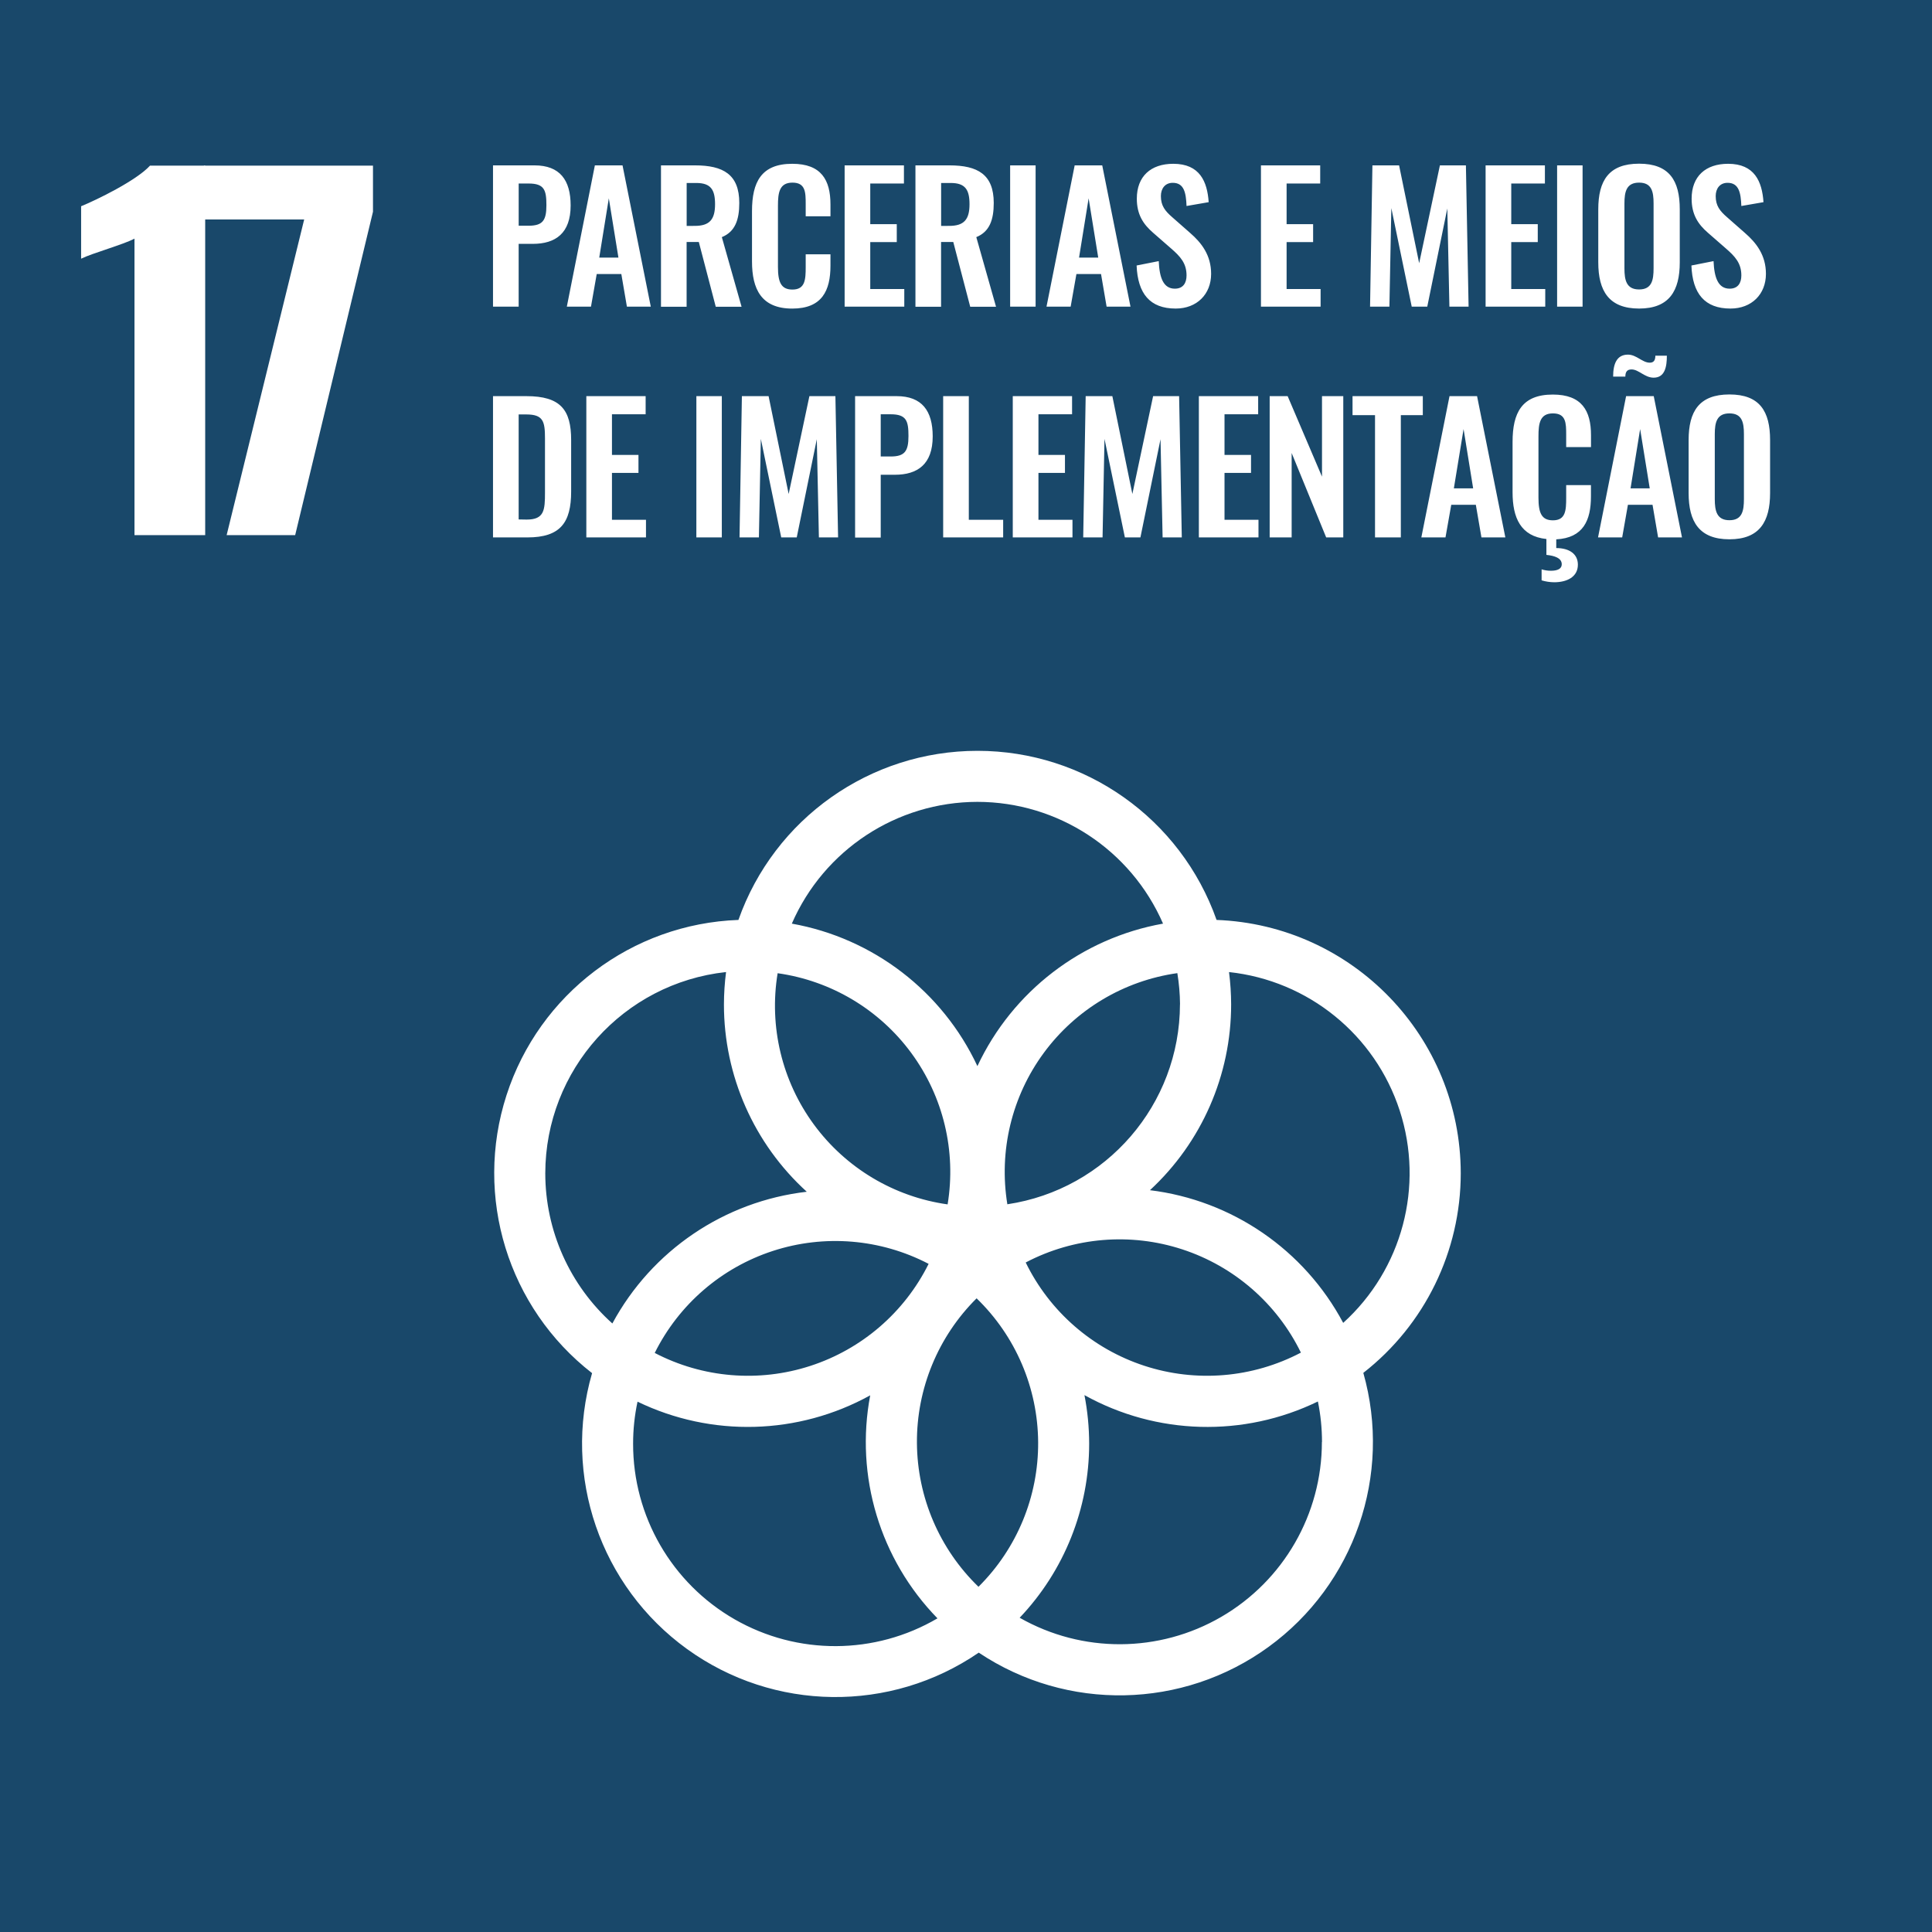
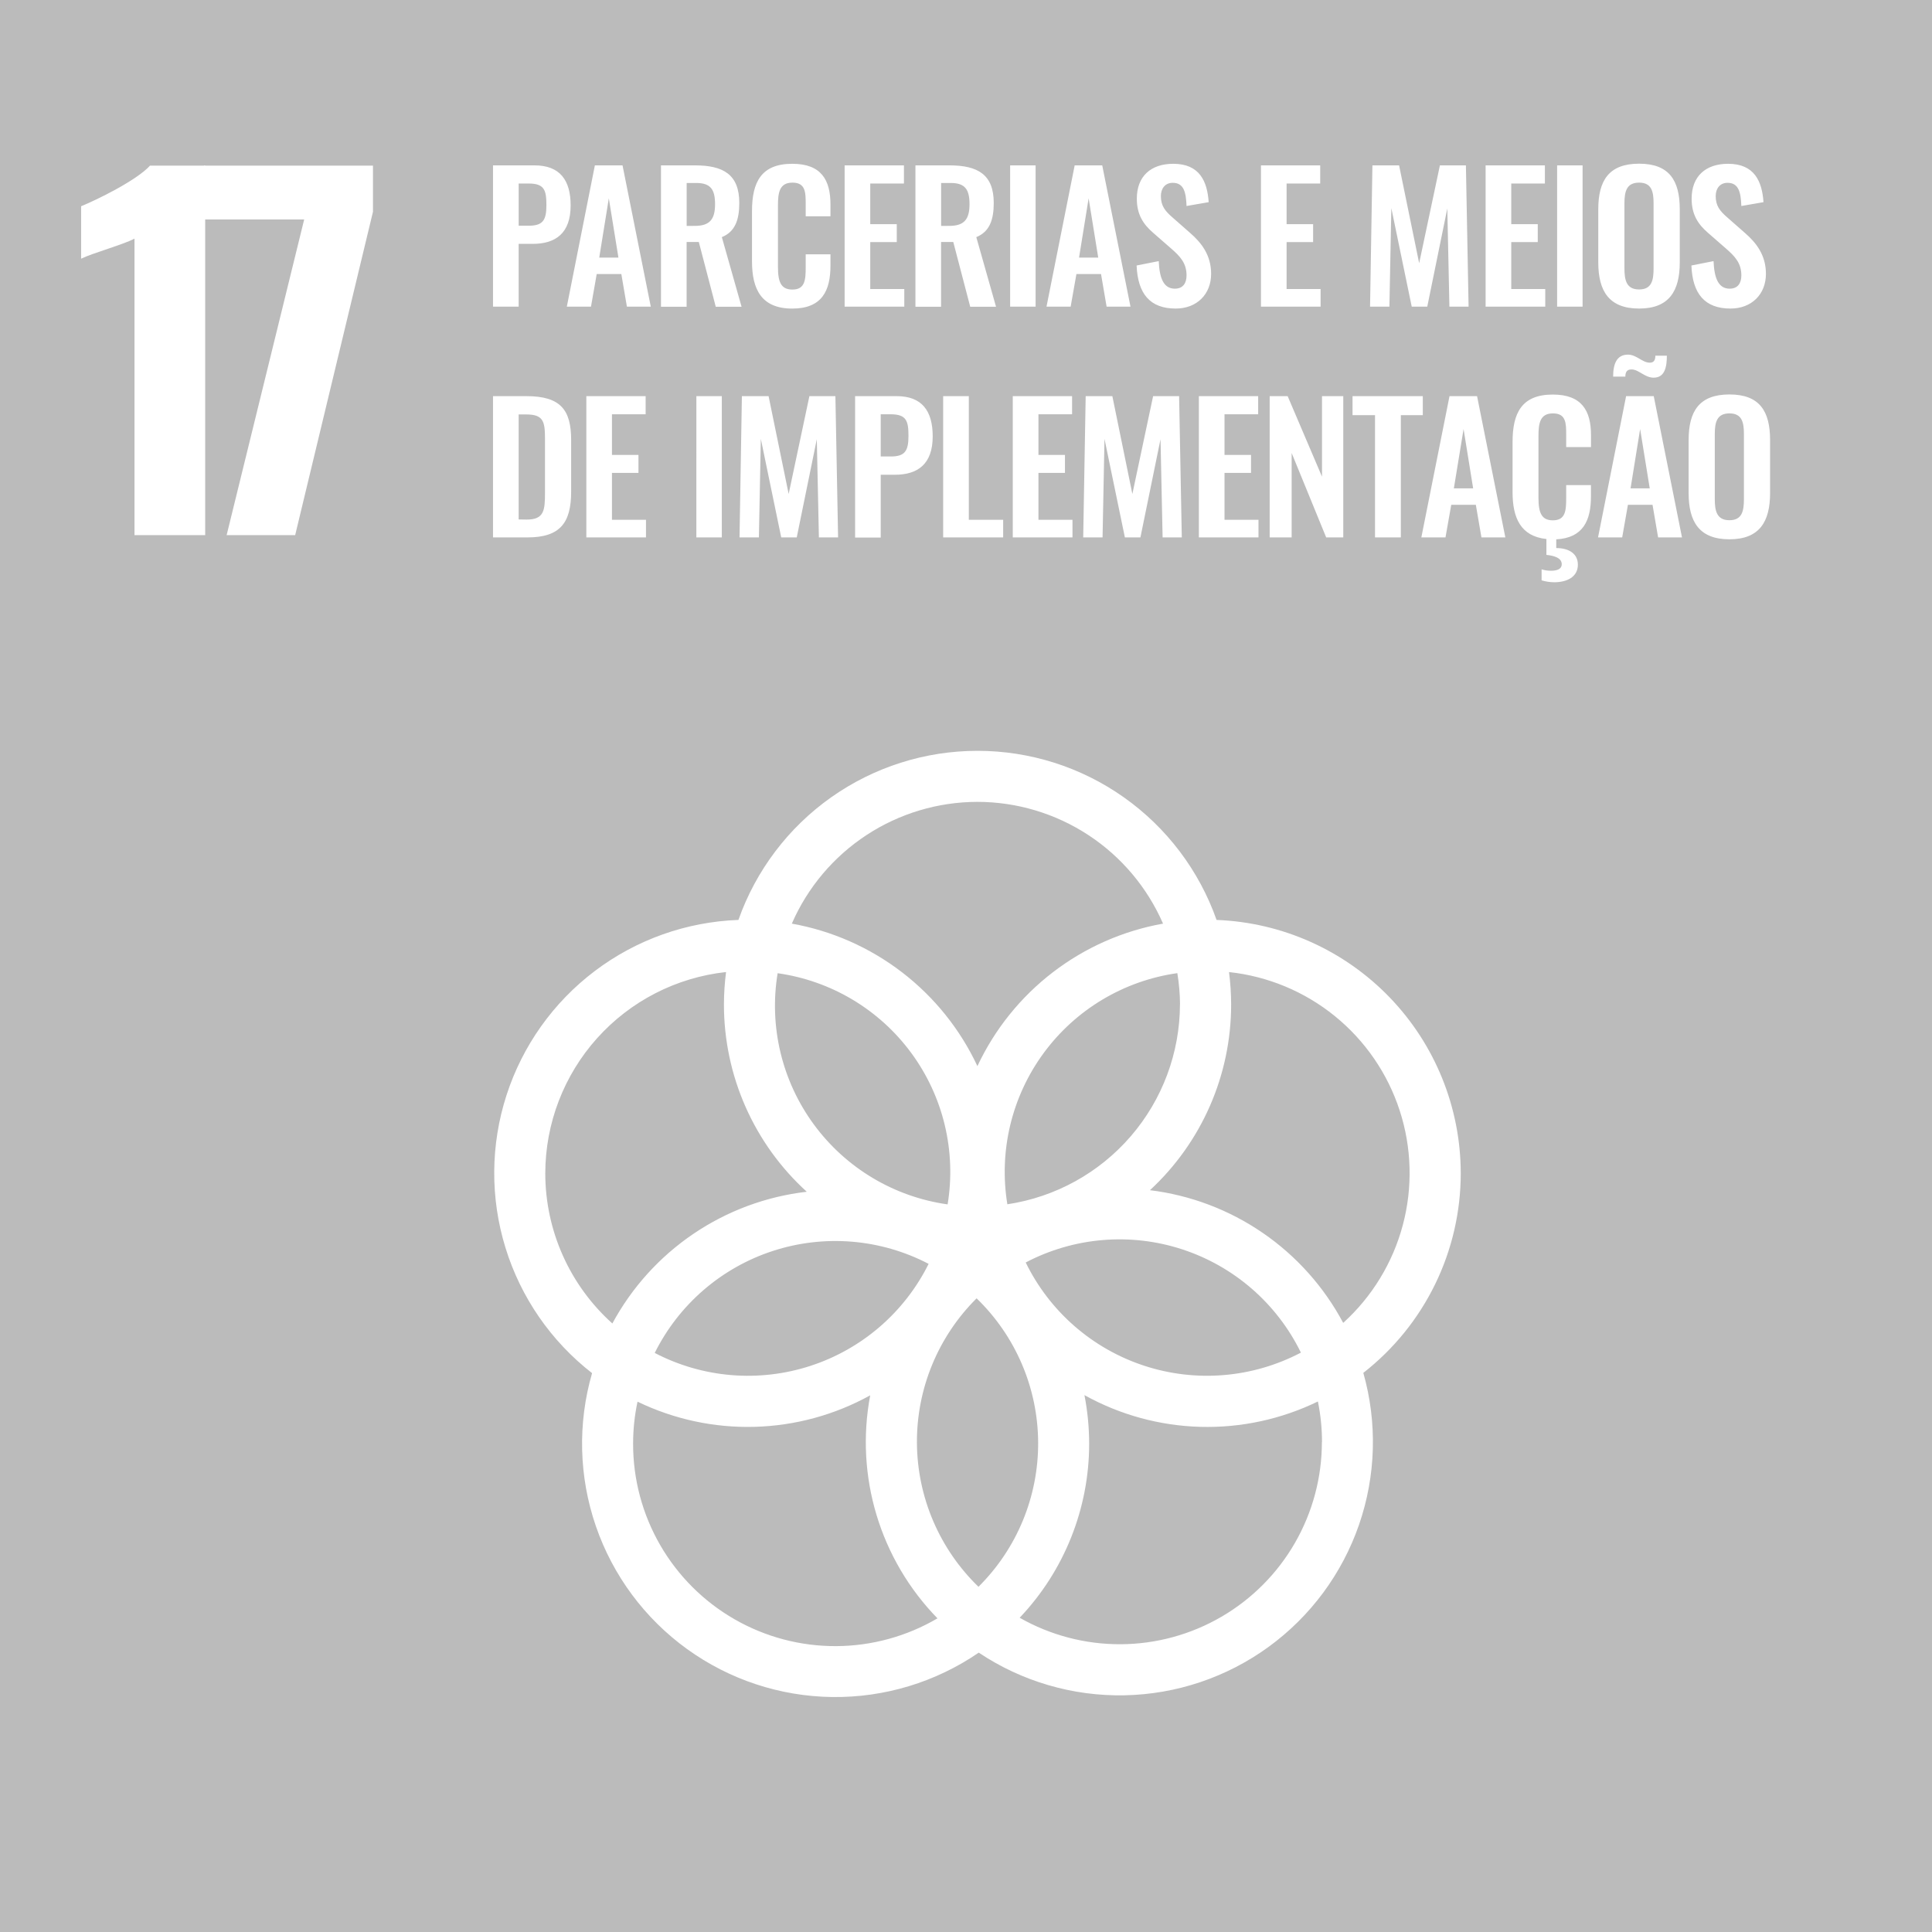
- <svg xmlns="http://www.w3.org/2000/svg" viewBox="0 0 720 720">
+ <svg xmlns="http://www.w3.org/2000/svg" width="720" height="720" viewBox="0 0 720 720" fill="none">
+   <g clip-path="url(#clip0_342_33)">
+     <path d="M-1.08 -1.08H721.08V721.08H-1.08V-1.08Z" fill="#BBBBBB" />
+     <path d="M50.12 88.93C46 91.14 34.31 94.37 30.23 96.41V76.86C35.67 74.65 50.8 67.34 55.9 61.73H76.47V199.43H50.12V88.93Z" fill="white" />
+     <path d="M113.36 81.79H76V61.73H139V78.9L110 199.43H84.46L113.36 81.79ZM183.73 61.63H199.2C208.63 61.63 212.66 67.09 212.66 76.58C212.66 86.91 207.07 90.88 198.55 90.88H193.29V114.28H183.73V61.63ZM197 84.12C202.27 84.12 203.63 82.12 203.63 76.51C203.63 70.9 202.92 68.39 197 68.39H193.3V84.12H197ZM221.69 61.63H232L242.53 114.28H233.63L231.55 102.12H222.38L220.24 114.28H211.24L221.69 61.63ZM230.47 96L226.89 73.9L223.32 96H230.47ZM246.33 61.63H259C269.53 61.63 275.51 65.01 275.51 75.63C275.51 81.94 273.95 86.36 269.01 88.37L276.36 114.31H266.74L260.43 90.19H255.88V114.31H246.33V61.63ZM258.94 84.18C264.46 84.18 266.48 81.78 266.48 76.12C266.48 70.79 264.98 68.19 259.48 68.19H255.9V84.19L258.94 84.18ZM280.25 97.44V78.66C280.25 67.87 283.7 61.04 295.25 61.04C306.04 61.04 309.49 67.04 309.49 76.19V80.61H300.26V76.06C300.26 71.64 300.19 68.06 295.32 68.06C290.45 68.06 289.92 71.83 289.92 76.64V99.46C289.92 105.18 291.09 107.91 295.32 107.91C300.06 107.91 300.26 104.2 300.26 99.52V94.78H309.49V99C309.49 108.3 306.36 115 295.25 115C283.7 115 280.25 107.71 280.25 97.44ZM314.77 61.63H336.87V68.39H324.32V83.53H334.2V90.23H324.32V107.71H337V114.28H314.77V61.63ZM341.16 61.63H353.83C364.36 61.63 370.34 65.01 370.34 75.63C370.34 81.94 368.78 86.36 363.84 88.37L371.19 114.31H361.57L355.26 90.19H350.71V114.31H341.16V61.63ZM353.77 84.18C359.29 84.18 361.31 81.78 361.31 76.12C361.31 70.79 359.81 68.19 354.31 68.19H350.73V84.19L353.77 84.18ZM376.45 61.63H385.94V114.28H376.45V61.63ZM400.5 61.63H410.77L421.3 114.28H412.4L410.32 102.12H401.15L399 114.28H390L400.5 61.63ZM409.28 96L405.7 73.9L402.13 96H409.28ZM423.58 98.94L431.83 97.31C432.09 103.55 433.59 107.58 437.83 107.58C440.89 107.58 442.19 105.5 442.19 102.64C442.19 98.09 439.85 95.56 436.4 92.57L429.77 86.78C426 83.53 423.66 79.89 423.66 74.04C423.66 65.72 428.86 61.04 437.25 61.04C447.13 61.04 449.92 67.67 450.44 75.34L442.19 76.77C441.99 71.83 441.28 68.13 437.05 68.13C434.19 68.13 432.63 70.27 432.63 73.07C432.63 76.64 434.13 78.59 436.92 81L443.49 86.78C447.78 90.49 451.35 95.1 451.35 102.06C451.35 109.66 446.02 114.99 438.16 114.99C428.52 115 424 109.4 423.58 98.94ZM469.92 61.63H492V68.39H479.48V83.53H489.36V90.23H479.48V107.71H492.15V114.28H469.92V61.63ZM511.46 61.63H521.4L528.88 98.09L536.61 61.63H546.3L547.3 114.28H540.15L539.37 77.68L531.9 114.28H526.11L518.51 77.55L517.79 114.28H510.58L511.46 61.63ZM553.64 61.63H575.74V68.39H563.2V83.53H573.08V90.23H563.2V107.71H575.87V114.28H553.64V61.63ZM580.29 61.63H589.78V114.28H580.29V61.63ZM595.63 97.77V78C595.63 67.34 599.53 61 610.84 61C622.15 61 626 67.35 626 78V97.77C626 108.36 622.1 114.99 610.85 114.99C599.6 114.99 595.63 108.43 595.63 97.77ZM616.24 100V75.8C616.24 71.38 615.52 68.06 610.84 68.06C606.16 68.06 605.38 71.38 605.38 75.8V100C605.38 104.36 606.09 107.87 610.84 107.87C615.59 107.87 616.24 104.4 616.24 100ZM630.34 98.94L638.59 97.31C638.85 103.55 640.35 107.58 644.59 107.58C647.65 107.58 648.95 105.5 648.95 102.64C648.95 98.09 646.61 95.56 643.16 92.57L636.53 86.78C632.76 83.53 630.42 79.89 630.42 74.04C630.42 65.72 635.62 61.04 644.01 61.04C653.89 61.04 656.68 67.67 657.2 75.34L648.95 76.77C648.75 71.83 648.04 68.13 643.81 68.13C640.95 68.13 639.39 70.27 639.39 73.07C639.39 76.64 640.89 78.59 643.68 81L650.25 86.78C654.54 90.49 658.11 95.1 658.11 102.06C658.11 109.66 652.78 114.99 644.92 114.99C635.28 115 630.73 109.4 630.34 98.94ZM183.73 147.63H196.15C208.95 147.63 212.85 152.76 212.85 164.01V183.18C212.85 194.75 208.85 200.28 196.54 200.28H183.73V147.63ZM196.28 193.63C202.84 193.63 203.1 190.12 203.1 183.56V163.36C203.1 157.05 202.45 154.45 196.15 154.45H193.29V193.58L196.28 193.63ZM218.51 147.63H240.61V154.39H228.06V169.53H237.94V176.23H228.06V193.71H240.74V200.28H218.51V147.63ZM259.52 147.63H269V200.28H259.51L259.52 147.63ZM276.48 147.63H286.43L293.91 184.09L301.64 147.63H311.33L312.33 200.28H305.18L304.4 163.68L296.92 200.28H291.14L283.54 163.55L282.82 200.28H275.6L276.48 147.63ZM318.67 147.63H334.14C343.57 147.63 347.59 153.09 347.59 162.63C347.59 172.96 342.01 176.93 333.49 176.93H328.22V200.33H318.67V147.63ZM331.93 170.12C337.19 170.12 338.56 168.12 338.56 162.51C338.56 156.9 337.84 154.39 331.93 154.39H328.22V170.12H331.93ZM351.49 147.63H361.05V193.71H373.85V200.28H351.49V147.63ZM377.43 147.63H399.53V154.39H387V169.53H396.88V176.23H387V193.71H399.68V200.28H377.43V147.63ZM404.6 147.63H414.54L422 184.09L429.73 147.63H439.42L440.42 200.28H433.27L432.49 163.68L425 200.28H419.21L411.61 163.55L410.89 200.28H403.68L404.6 147.63ZM446.78 147.63H468.88V154.39H456.34V169.53H466.22V176.23H456.34V193.71H469V200.28H446.78V147.63ZM473.17 147.63H479.87L492.67 177.63V147.63H500.6V200.28H494.23L481.36 168.82V200.28H473.17V147.63ZM512.43 154.71H504.05V147.63H530.24V154.71H522.05V200.28H512.43V154.71ZM540.19 147.63H550.46L561 200.28H552.09L550 188.12H540.84L538.69 200.28H529.69L540.19 147.63ZM549 182L545.43 159.9L541.81 182H549ZM583.67 166.61V162.06C583.67 157.64 583.61 154.06 578.73 154.06C573.85 154.06 573.34 157.83 573.34 162.64V185.46C573.34 191.18 574.51 193.91 578.73 193.91C583.48 193.91 583.67 190.2 583.67 185.52V180.78H592.9V185C592.9 193.91 590.04 200.47 579.97 201V204.25C584.78 204.25 588.03 206.4 588.03 210.43C588.03 215.04 583.93 216.99 579.19 216.99C577.604 216.974 576.029 216.735 574.51 216.28V212.18C575.646 212.534 576.83 212.709 578.02 212.7C580.29 212.7 582.02 212.05 582.02 210.3C582.02 207.96 579.36 207.11 576.3 206.79V200.87C566.68 199.87 563.69 192.94 563.69 183.45V164.66C563.69 153.87 567.14 147.04 578.69 147.04C589.48 147.04 592.92 153.04 592.92 162.19V166.61H583.67ZM606 147.63H616.3L626.83 200.28H617.93L615.85 188.12H606.68L604.54 200.28H595.54L606 147.63ZM608 137.68C606.31 137.68 605.72 138.68 605.72 140.35H601.17C601.17 135.67 602.47 132.16 606.7 132.16C609.88 132.16 612.03 135.16 614.82 135.16C616.32 135.16 616.9 134.25 616.9 132.56H621.19C621.19 136.65 620.48 140.75 616.25 140.75C612.92 140.74 610.71 137.68 608.05 137.68H608ZM614.81 182L611.23 159.9L607.66 182H614.81ZM629.3 183.77V164C629.3 153.34 633.2 147 644.51 147C655.82 147 659.66 153.31 659.66 164V183.76C659.66 194.35 655.76 200.98 644.51 200.98C633.26 200.98 629.3 194.43 629.3 183.77ZM649.91 186V161.8C649.91 157.38 649.19 154.06 644.51 154.06C639.83 154.06 639.05 157.38 639.05 161.8V186C639.05 190.36 639.77 193.87 644.51 193.87C649.25 193.87 649.91 190.4 649.91 186ZM544.38 437.25C544.351 412.803 534.859 389.317 517.895 371.714C500.93 354.112 477.809 343.76 453.38 342.83C446.87 324.401 434.806 308.445 418.85 297.158C402.893 285.872 383.83 279.811 364.285 279.811C344.74 279.811 325.677 285.872 309.72 297.158C293.764 308.445 281.7 324.401 275.19 342.83C255.817 343.531 237.129 350.178 221.665 361.869C206.201 373.559 194.709 389.726 188.752 408.174C182.795 426.622 182.661 446.456 188.368 464.983C194.074 483.51 205.345 499.831 220.65 511.73C215.234 530.424 215.726 550.334 222.059 568.738C228.393 587.141 240.258 603.138 256.031 614.539C271.805 625.941 290.716 632.19 310.177 632.432C329.638 632.674 348.698 626.896 364.75 615.89C380.813 626.624 399.782 632.174 419.097 631.789C438.413 631.405 457.146 625.105 472.769 613.74C488.392 602.375 500.153 586.491 506.465 568.232C512.778 549.973 513.338 530.217 508.07 511.63C519.376 502.806 528.522 491.521 534.814 478.633C541.105 465.744 544.377 451.592 544.38 437.25ZM439.74 374.25C439.711 392.318 433.205 409.776 421.401 423.455C409.597 437.134 393.279 446.127 375.41 448.8C373.802 438.971 374.173 428.92 376.502 419.236C378.83 409.552 383.069 400.431 388.97 392.408C394.871 384.384 402.314 377.62 410.864 372.512C419.414 367.403 428.898 364.054 438.76 362.66C439.393 366.492 439.727 370.367 439.76 374.25M364.65 591.35C357.453 584.39 351.718 576.064 347.779 566.86C343.841 557.656 341.779 547.758 341.713 537.747C341.648 527.736 343.581 517.812 347.4 508.557C351.218 499.303 356.845 490.903 363.95 483.85C371.147 490.81 376.882 499.136 380.821 508.34C384.759 517.544 386.821 527.442 386.887 537.453C386.952 547.464 385.019 557.388 381.2 566.643C377.382 575.897 371.755 584.297 364.65 591.35ZM289.8 362.69C299.666 364.076 309.156 367.421 317.71 372.527C326.265 377.634 333.713 384.399 339.615 392.426C345.517 400.452 349.755 409.578 352.079 419.266C354.404 428.954 354.768 439.009 353.15 448.84C343.284 447.454 333.794 444.109 325.24 439.003C316.685 433.896 309.237 427.131 303.335 419.104C297.433 411.078 293.195 401.952 290.871 392.264C288.546 382.576 288.182 372.521 289.8 362.69ZM346.07 471C341.621 479.949 335.433 487.921 327.866 494.451C320.3 500.98 311.508 505.935 302.004 509.026C292.5 512.117 282.476 513.283 272.516 512.454C262.557 511.625 252.862 508.819 244 504.2C248.449 495.251 254.637 487.279 262.204 480.749C269.77 474.22 278.562 469.265 288.066 466.174C297.57 463.083 307.594 461.917 317.554 462.746C327.513 463.574 337.208 466.381 346.07 471ZM382.25 470.49C391.16 465.813 400.917 462.971 410.945 462.133C420.973 461.294 431.067 462.476 440.63 465.608C450.192 468.74 459.03 473.758 466.619 480.367C474.207 486.975 480.393 495.038 484.81 504.08C475.901 508.761 466.143 511.606 456.114 512.447C446.086 513.288 435.99 512.107 426.426 508.975C416.862 505.842 408.024 500.822 400.436 494.211C392.848 487.601 386.664 479.534 382.25 470.49ZM364.25 298.83C378.945 298.845 393.317 303.146 405.605 311.207C417.893 319.267 427.563 330.737 433.43 344.21C418.491 346.879 404.411 353.095 392.373 362.335C380.335 371.575 370.69 383.569 364.25 397.31C357.818 383.567 348.178 371.571 336.143 362.33C324.107 353.089 310.028 346.875 295.09 344.21C300.956 330.74 310.623 319.272 322.906 311.212C335.19 303.152 349.558 298.849 364.25 298.83ZM203.21 437.25C203.238 418.648 210.127 400.71 222.558 386.872C234.989 373.033 252.088 364.266 270.58 362.25C270.064 366.253 269.8 370.284 269.79 374.32C269.785 387.465 272.529 400.466 277.845 412.488C283.161 424.511 290.933 435.288 300.66 444.13C285.526 445.882 271.038 451.259 258.425 459.805C245.812 468.351 235.447 479.814 228.21 493.22C220.35 486.172 214.062 477.549 209.755 467.911C205.448 458.273 203.218 447.837 203.21 437.28M235.94 538C235.938 532.743 236.491 527.501 237.59 522.36C251.177 528.933 266.144 532.15 281.232 531.739C296.321 531.329 311.09 527.303 324.3 520C321.491 534.848 322.302 550.155 326.667 564.622C331.031 579.09 338.819 592.292 349.37 603.11C337.917 609.828 324.892 613.4 311.615 613.462C298.337 613.525 285.279 610.076 273.764 603.466C262.248 596.856 252.685 587.32 246.042 575.823C239.4 564.326 235.915 551.278 235.94 538ZM492.63 537.38C492.635 550.571 489.177 563.531 482.603 574.966C476.028 586.402 466.566 595.91 455.164 602.542C443.762 609.174 430.819 612.697 417.629 612.758C404.438 612.819 391.463 609.416 380 602.89C396.633 585.38 405.905 562.151 405.9 538C405.89 531.931 405.301 525.877 404.14 519.92C417.384 527.277 432.206 531.333 447.35 531.746C462.495 532.158 477.515 528.915 491.14 522.29C492.158 527.255 492.671 532.311 492.67 537.38M428.52 443.58C438.075 434.753 445.699 424.043 450.912 412.125C456.125 400.207 458.814 387.338 458.81 374.33C458.8 370.294 458.536 366.263 458.02 362.26C472.468 363.81 486.16 369.506 497.445 378.66C508.73 387.814 517.126 400.036 521.623 413.854C526.12 427.672 526.526 442.495 522.79 456.538C519.055 470.58 511.338 483.243 500.57 493C493.413 479.569 483.124 468.062 470.575 459.452C458.026 450.842 443.586 445.384 428.48 443.54" fill="white" />
+   </g>
  <defs>
-     <style>.cls-2{fill:#fff}</style>
+     <clipPath id="clip0_342_33">
+       <rect width="720" height="720" fill="white" />
+     </clipPath>
  </defs>
-   <path fill="#19486a" d="M-1.08-1.08h722.16v722.16H-1.08z" id="goal_background" data-name="goal background" />
-   <g id="ENG_text_graphics" data-name="ENG text &amp; graphics">
-     <path class="cls-2" d="M50.12 88.93c-4.12 2.21-15.81 5.44-19.89 7.48V76.86c5.44-2.21 20.57-9.52 25.67-15.13h20.57v137.7H50.12z" />
-     <path class="cls-2" d="M113.36 81.79H76V61.73h63V78.9l-29 120.53H84.46zM183.73 61.63h15.47c9.43 0 13.46 5.46 13.46 14.95 0 10.33-5.59 14.3-14.11 14.3h-5.26v23.4h-9.56zM197 84.12c5.27 0 6.63-2 6.63-7.61s-.71-8.12-6.63-8.12h-3.7v15.73zM221.69 61.63H232l10.53 52.65h-8.9l-2.08-12.16h-9.17l-2.14 12.16h-9zM230.47 96l-3.58-22.1-3.57 22.1zM246.33 61.63H259c10.53 0 16.51 3.38 16.51 14 0 6.31-1.56 10.73-6.5 12.74l7.35 25.94h-9.62l-6.31-24.12h-4.55v24.12h-9.55zm12.61 22.55c5.52 0 7.54-2.4 7.54-8.06 0-5.33-1.5-7.93-7-7.93h-3.58v16zM280.25 97.44V78.66c0-10.79 3.45-17.62 15-17.62 10.79 0 14.24 6 14.24 15.15v4.42h-9.23v-4.55c0-4.42-.07-8-4.94-8s-5.4 3.77-5.4 8.58v22.82c0 5.72 1.17 8.45 5.4 8.45 4.74 0 4.94-3.71 4.94-8.39v-4.74h9.23V99c0 9.3-3.13 16-14.24 16-11.55 0-15-7.29-15-17.56zM314.77 61.63h22.1v6.76h-12.55v15.14h9.88v6.7h-9.88v17.48H337v6.57h-22.23zM341.16 61.63h12.67c10.53 0 16.51 3.38 16.51 14 0 6.31-1.56 10.73-6.5 12.74l7.35 25.94h-9.62l-6.31-24.12h-4.55v24.12h-9.55zm12.61 22.55c5.52 0 7.54-2.4 7.54-8.06 0-5.33-1.5-7.93-7-7.93h-3.58v16zM376.45 61.63h9.49v52.65h-9.49zM400.5 61.63h10.27l10.53 52.65h-8.9l-2.08-12.16h-9.17L399 114.28h-9zM409.28 96l-3.58-22.1-3.57 22.1zM423.58 98.94l8.25-1.63c.26 6.24 1.76 10.27 6 10.27 3.06 0 4.36-2.08 4.36-4.94 0-4.55-2.34-7.08-5.79-10.07l-6.63-5.79c-3.77-3.25-6.11-6.89-6.11-12.74 0-8.32 5.2-13 13.59-13 9.88 0 12.67 6.63 13.19 14.3l-8.25 1.43c-.2-4.94-.91-8.64-5.14-8.64-2.86 0-4.42 2.14-4.42 4.94 0 3.57 1.5 5.52 4.29 7.93l6.57 5.78c4.29 3.71 7.86 8.32 7.86 15.28 0 7.6-5.33 12.93-13.19 12.93-9.64.01-14.16-5.59-14.58-16.05zM469.92 61.63H492v6.76h-12.52v15.14h9.88v6.7h-9.88v17.48h12.67v6.57h-22.23zM511.46 61.63h9.94l7.48 36.46 7.73-36.46h9.69l1 52.65h-7.15l-.78-36.6-7.47 36.6h-5.79l-7.6-36.73-.72 36.73h-7.21zM553.64 61.63h22.1v6.76H563.2v15.14h9.88v6.7h-9.88v17.48h12.67v6.57h-22.23zM580.29 61.63h9.49v52.65h-9.49zM595.63 97.77V78c0-10.66 3.9-17 15.21-17S626 67.35 626 78v19.77c0 10.59-3.9 17.22-15.15 17.22s-15.22-6.56-15.22-17.22zm20.61 2.23V75.8c0-4.42-.72-7.74-5.4-7.74s-5.46 3.32-5.46 7.74V100c0 4.36.71 7.87 5.46 7.87s5.4-3.47 5.4-7.87zM630.34 98.94l8.25-1.63c.26 6.24 1.76 10.27 6 10.27 3.06 0 4.36-2.08 4.36-4.94 0-4.55-2.34-7.08-5.79-10.07l-6.63-5.79c-3.77-3.25-6.11-6.89-6.11-12.74 0-8.32 5.2-13 13.59-13 9.88 0 12.67 6.63 13.19 14.3l-8.25 1.43c-.2-4.94-.91-8.64-5.14-8.64-2.86 0-4.42 2.14-4.42 4.94 0 3.57 1.5 5.52 4.29 7.93l6.57 5.78c4.29 3.71 7.86 8.32 7.86 15.28 0 7.6-5.33 12.93-13.19 12.93-9.64.01-14.19-5.59-14.58-16.05zM183.73 147.63h12.42c12.8 0 16.7 5.13 16.7 16.38v19.17c0 11.57-4 17.1-16.31 17.1h-12.81zm12.55 46c6.56 0 6.82-3.51 6.82-10.07v-20.2c0-6.31-.65-8.91-6.95-8.91h-2.86v39.13zM218.51 147.63h22.1v6.76h-12.55v15.14h9.88v6.7h-9.88v17.48h12.68v6.57h-22.23zM259.52 147.63H269v52.65h-9.49zM276.48 147.63h9.95l7.48 36.46 7.73-36.46h9.69l1 52.65h-7.15l-.78-36.6-7.48 36.6h-5.78l-7.6-36.73-.72 36.73h-7.22zM318.67 147.63h15.47c9.43 0 13.45 5.46 13.45 15 0 10.33-5.58 14.3-14.1 14.3h-5.27v23.4h-9.55zm13.26 22.49c5.26 0 6.63-2 6.63-7.61s-.72-8.12-6.63-8.12h-3.71v15.73zM351.49 147.63h9.56v46.08h12.8v6.57h-22.36zM377.43 147.63h22.1v6.76H387v15.14h9.88v6.7H387v17.48h12.68v6.57h-22.25zM404.6 147.63h9.94l7.46 36.46 7.73-36.46h9.69l1 52.65h-7.15l-.78-36.6-7.49 36.6h-5.79l-7.6-36.73-.72 36.73h-7.21zM446.78 147.63h22.1v6.76h-12.54v15.14h9.88v6.7h-9.88v17.48H469v6.57h-22.22zM473.17 147.63h6.7l12.8 30v-30h7.93v52.65h-6.37l-12.87-31.46v31.46h-8.19zM512.43 154.71h-8.38v-7.08h26.19v7.08h-8.19v45.57h-9.62zM540.19 147.63h10.27L561 200.28h-8.91L550 188.12h-9.16l-2.15 12.16h-9zM549 182l-3.57-22.1-3.62 22.1zM583.67 166.61v-4.55c0-4.42-.06-8-4.94-8s-5.39 3.77-5.39 8.58v22.82c0 5.72 1.17 8.45 5.39 8.45 4.75 0 4.94-3.71 4.94-8.39v-4.74h9.23V185c0 8.91-2.86 15.47-12.93 16v3.25c4.81 0 8.06 2.15 8.06 6.18 0 4.61-4.1 6.56-8.84 6.56a16.87 16.87 0 01-4.68-.71v-4.1a11.51 11.51 0 003.51.52c2.27 0 4-.65 4-2.4 0-2.34-2.66-3.19-5.72-3.51v-5.92c-9.62-1-12.61-7.93-12.61-17.42v-18.79c0-10.79 3.45-17.62 15-17.62 10.79 0 14.23 6 14.23 15.15v4.42zM606 147.63h10.3l10.53 52.65h-8.9l-2.08-12.16h-9.17l-2.14 12.16h-9zm2-9.95c-1.69 0-2.28 1-2.28 2.67h-4.55c0-4.68 1.3-8.19 5.53-8.19 3.18 0 5.33 3 8.12 3 1.5 0 2.08-.91 2.08-2.6h4.29c0 4.09-.71 8.19-4.94 8.19-3.33-.01-5.54-3.07-8.2-3.07zm6.81 44.32l-3.58-22.1-3.57 22.1zM629.3 183.77V164c0-10.66 3.9-17 15.21-17s15.15 6.31 15.15 17v19.76c0 10.59-3.9 17.22-15.15 17.22s-15.21-6.55-15.21-17.21zm20.61 2.23v-24.2c0-4.42-.72-7.74-5.4-7.74s-5.46 3.32-5.46 7.74V186c0 4.36.72 7.87 5.46 7.87s5.4-3.47 5.4-7.87zM544.38 437.25a94.6 94.6 0 00-91-94.42 94.49 94.49 0 00-178.19 0 94.42 94.42 0 00-54.54 168.9 94.43 94.43 0 00144.1 104.16 94.43 94.43 0 00143.32-104.26 94.38 94.38 0 0036.31-74.38m-104.64-63a75.5 75.5 0 01-64.33 74.55 74.8 74.8 0 0163.35-86.14 75 75 0 011 11.59m-75.11 217.1a75.25 75.25 0 01-.7-107.5 75.25 75.25 0 01.7 107.5M289.8 362.69a74.74 74.74 0 0163.35 86.15 74.74 74.74 0 01-63.35-86.15M346.07 471A75.18 75.18 0 01244 504.2 75.18 75.18 0 01346.07 471m36.18-.51a75.23 75.23 0 01102.56 33.59 75.2 75.2 0 01-102.56-33.59m-18-171.66a75.54 75.54 0 0169.18 45.38 94.82 94.82 0 00-69.18 53.1 94.73 94.73 0 00-69.16-53.1 75.54 75.54 0 0169.16-45.38M203.21 437.25a75.56 75.56 0 0167.37-75 96.33 96.33 0 00-.79 12.07 94.29 94.29 0 0030.87 69.81 94.71 94.71 0 00-72.45 49.09 75.21 75.21 0 01-25-55.94M235.94 538a74.71 74.71 0 011.65-15.64A94.32 94.32 0 00324.3 520a94 94 0 0025.07 83.11A75.32 75.32 0 01235.94 538m256.69-.62A75.35 75.35 0 01380 602.89 94.19 94.19 0 00405.9 538a95.31 95.31 0 00-1.76-18.08 94.27 94.27 0 0087 2.37 75.06 75.06 0 011.53 15.09m-64.15-93.8a94.24 94.24 0 0030.29-69.25 96.33 96.33 0 00-.79-12.07A75.34 75.34 0 01500.57 493a94.69 94.69 0 00-72.09-49.46" />
-   </g>
</svg>
